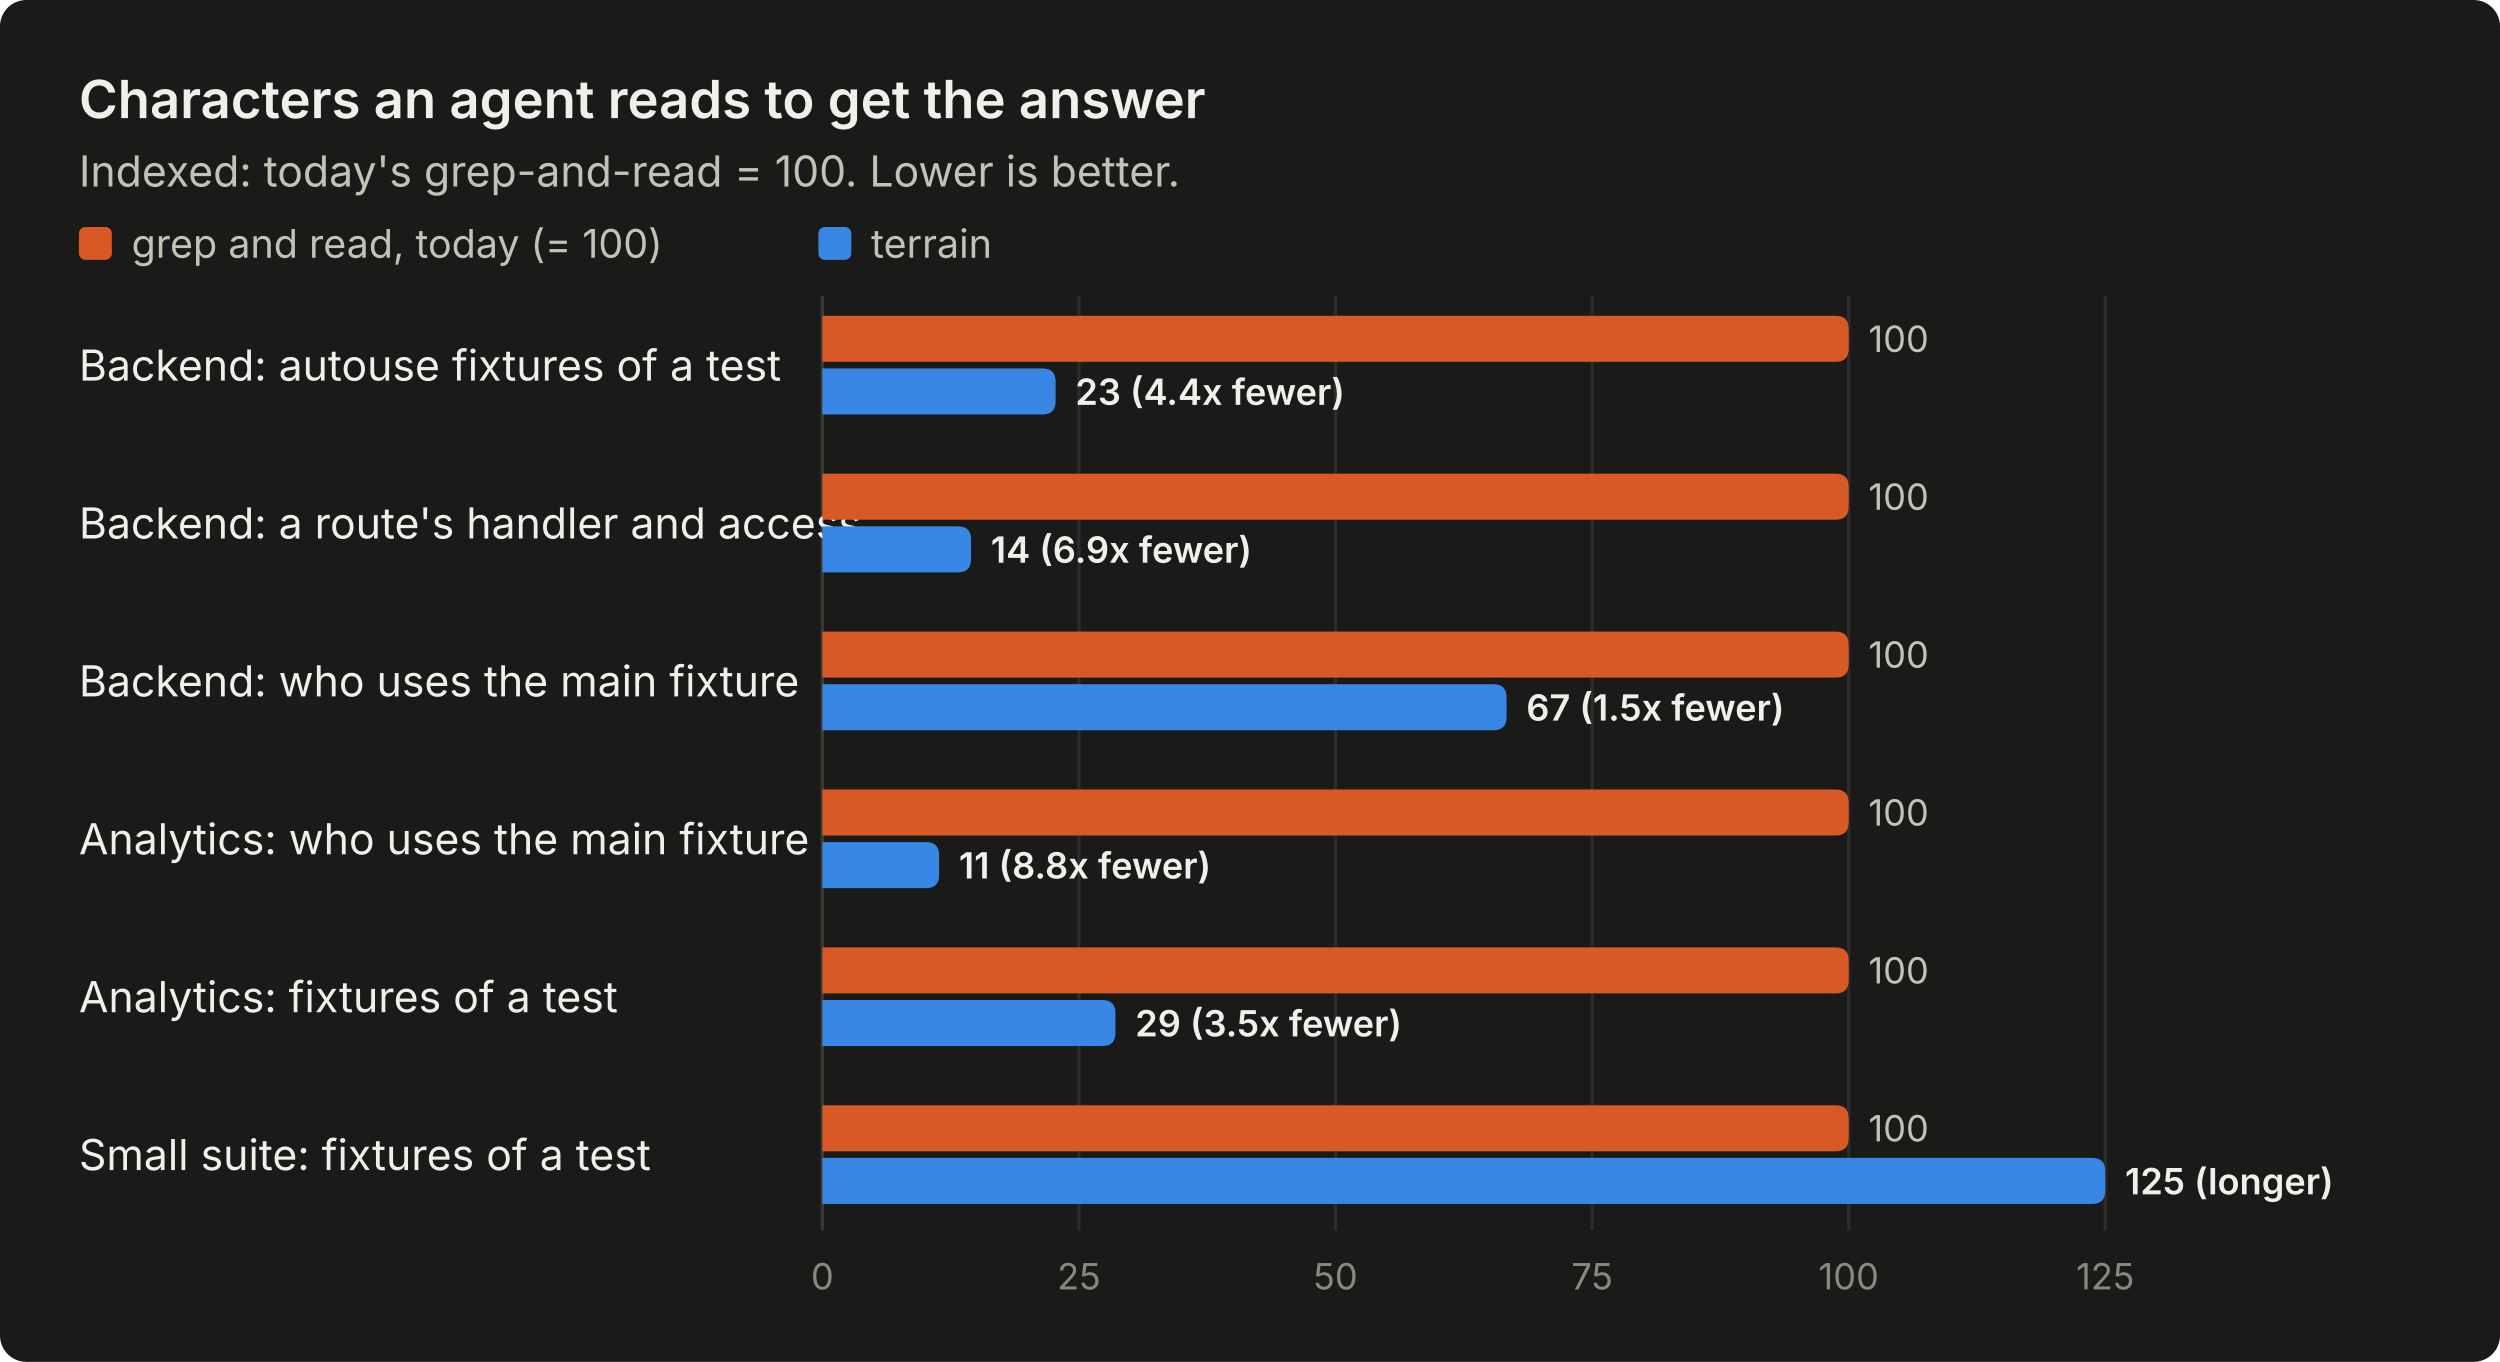
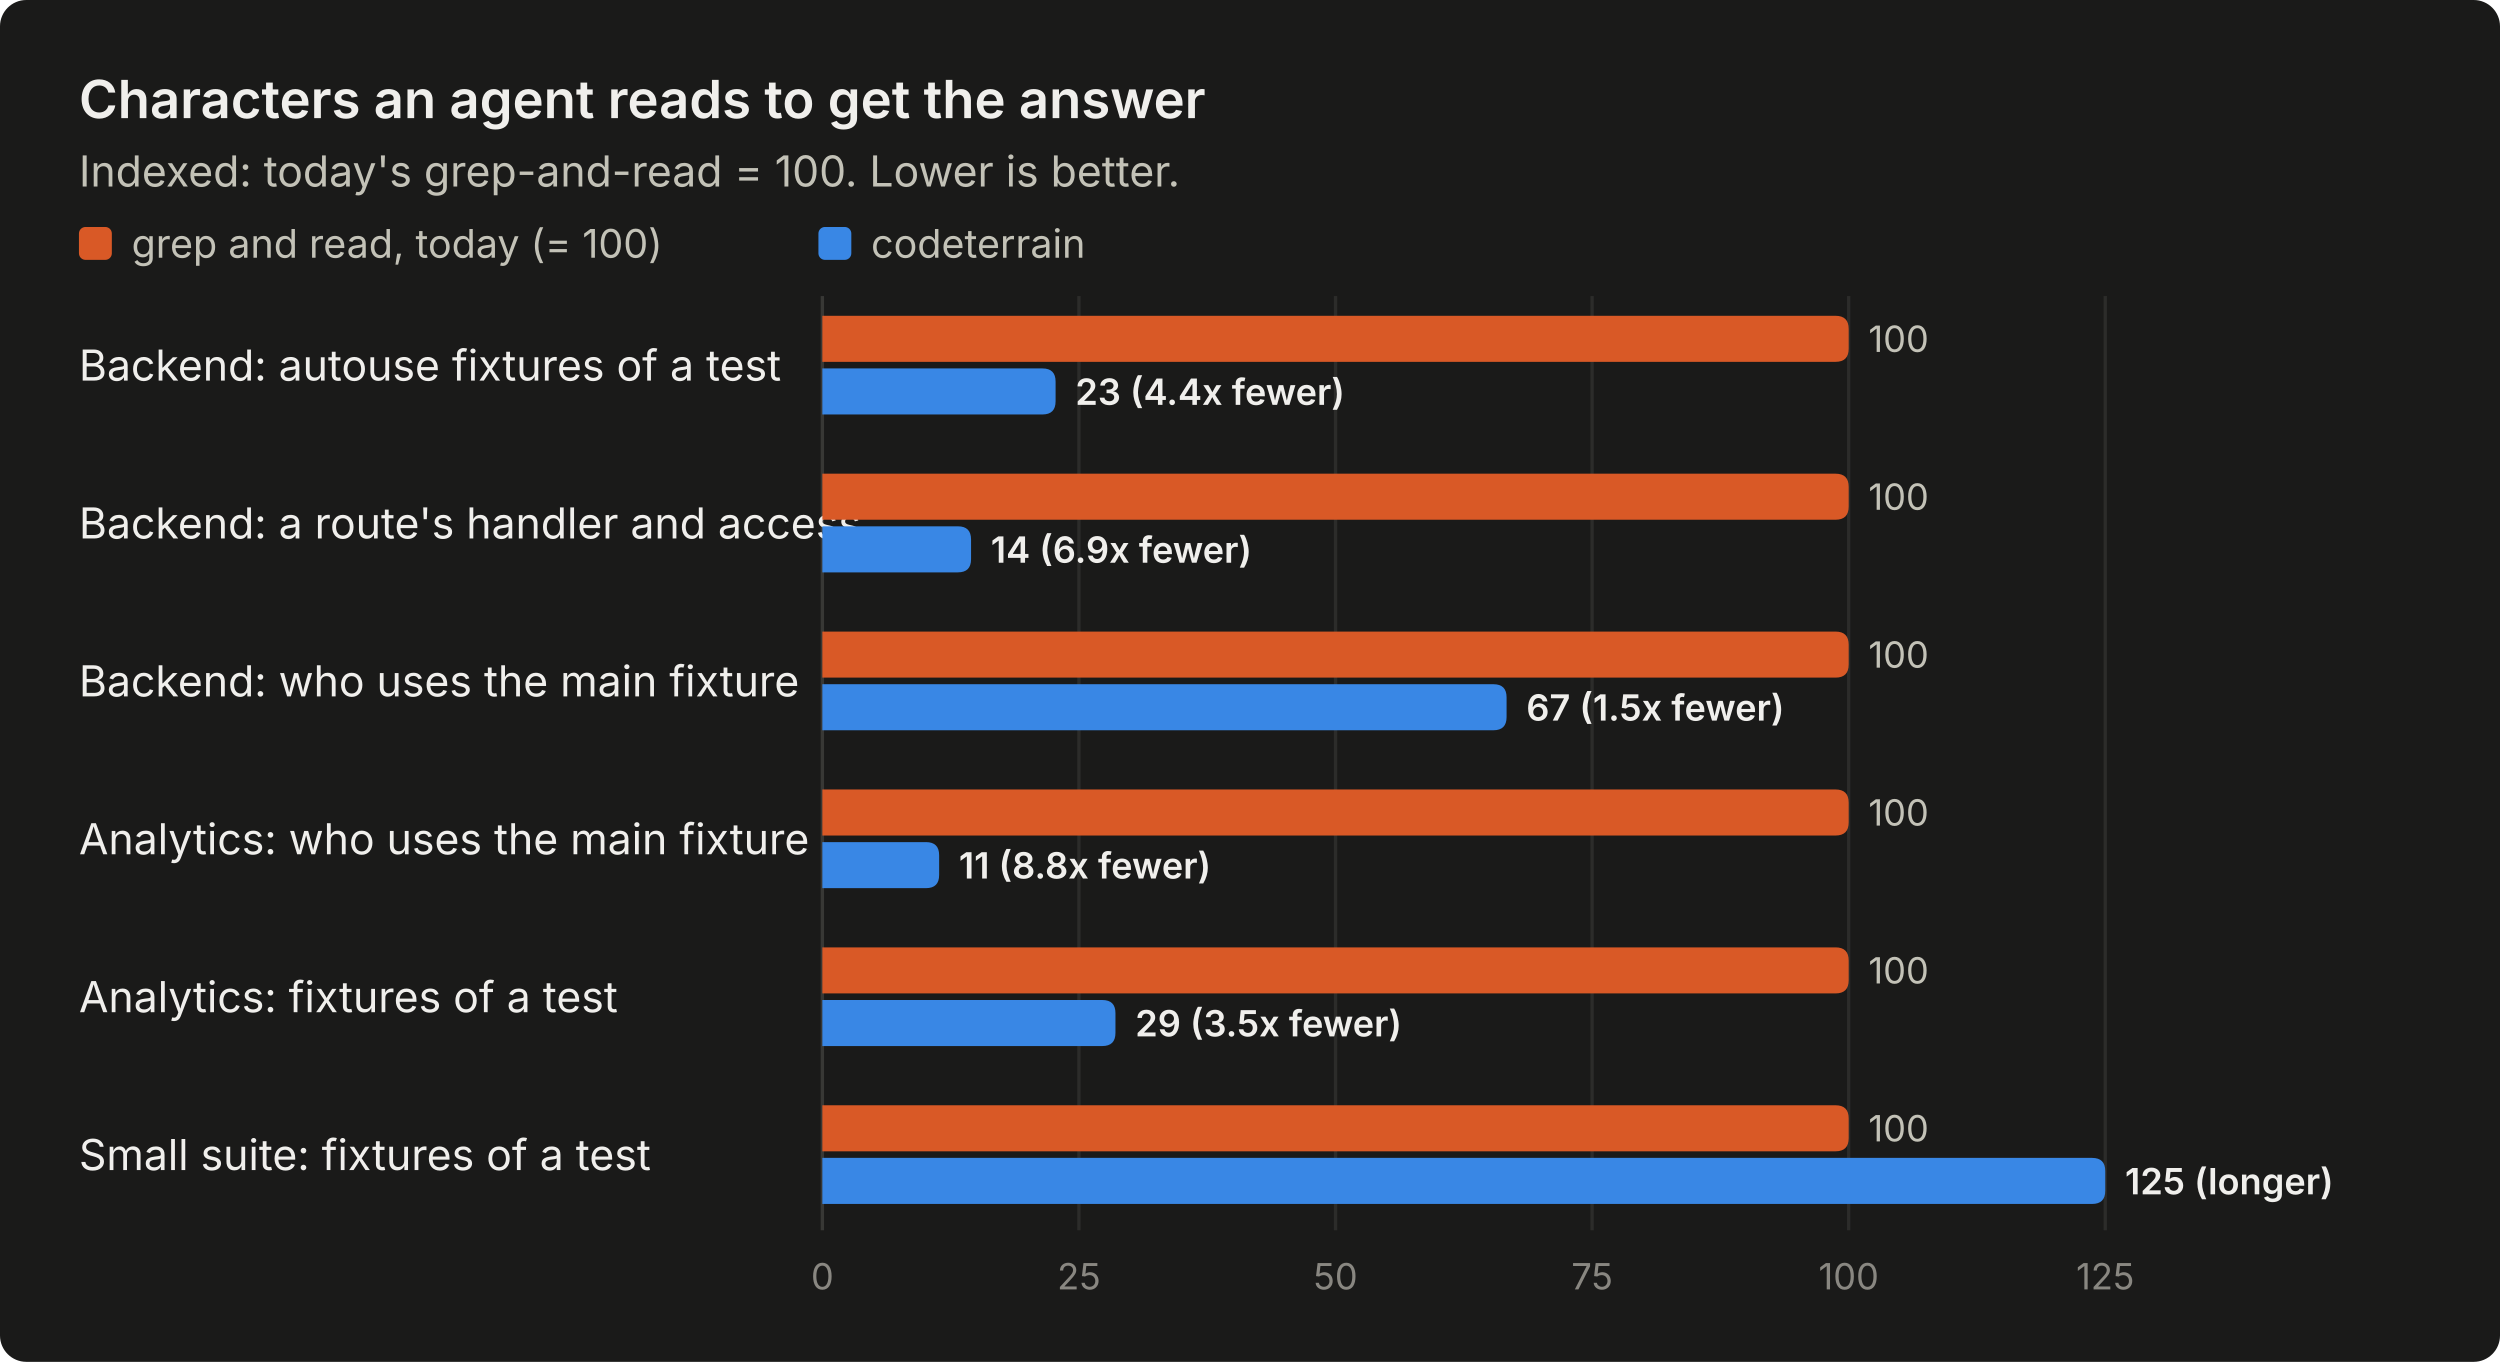
<svg xmlns="http://www.w3.org/2000/svg" width="760" height="414" viewBox="0 0 760 414" font-family="system-ui, -apple-system, &quot;Segoe UI&quot;, sans-serif" role="img">
  <rect width="760" height="414" rx="8" fill="#1a1a19" />
  <text x="24.0" y="30.0" fill="#f0efec" font-size="16" font-weight="600" text-anchor="start" dominant-baseline="middle">Characters an agent reads to get the answer</text>
  <text x="24.0" y="52.0" fill="#c3c2b7" font-size="13" font-weight="400" text-anchor="start" dominant-baseline="middle">Indexed: today's grep-and-read = 100. Lower is better.</text>
  <rect x="24.0" y="69.0" width="10" height="10" rx="2" fill="#d95926" />
  <text x="40.0" y="74.0" fill="#c3c2b7" font-size="12" font-weight="400" text-anchor="start" dominant-baseline="middle">grep and read, today (= 100)</text>
  <rect x="248.8" y="69.0" width="10" height="10" rx="2" fill="#3987e5" />
-   <text x="264.8" y="74.0" fill="#c3c2b7" font-size="12" font-weight="400" text-anchor="start" dominant-baseline="middle">terrain</text>
+   <text x="264.8" y="74.0" fill="#c3c2b7" font-size="12" font-weight="400" text-anchor="start" dominant-baseline="middle">codeterrain</text>
  <line x1="250.0" y1="90.0" x2="250.0" y2="374.0" stroke="#383835" stroke-width="1" />
  <text x="250.0" y="388.0" fill="#898781" font-size="11" font-weight="400" text-anchor="middle" dominant-baseline="middle">0</text>
  <line x1="328.0" y1="90.0" x2="328.0" y2="374.0" stroke="#2c2c2a" stroke-width="1" />
  <text x="328.0" y="388.0" fill="#898781" font-size="11" font-weight="400" text-anchor="middle" dominant-baseline="middle">25</text>
  <line x1="406.0" y1="90.0" x2="406.0" y2="374.0" stroke="#2c2c2a" stroke-width="1" />
  <text x="406.0" y="388.0" fill="#898781" font-size="11" font-weight="400" text-anchor="middle" dominant-baseline="middle">50</text>
  <line x1="484.0" y1="90.0" x2="484.0" y2="374.0" stroke="#2c2c2a" stroke-width="1" />
  <text x="484.0" y="388.0" fill="#898781" font-size="11" font-weight="400" text-anchor="middle" dominant-baseline="middle">75</text>
  <line x1="562.0" y1="90.0" x2="562.0" y2="374.0" stroke="#2c2c2a" stroke-width="1" />
  <text x="562.0" y="388.0" fill="#898781" font-size="11" font-weight="400" text-anchor="middle" dominant-baseline="middle">100</text>
  <line x1="640.0" y1="90.0" x2="640.0" y2="374.0" stroke="#2c2c2a" stroke-width="1" />
  <text x="640.0" y="388.0" fill="#898781" font-size="11" font-weight="400" text-anchor="middle" dominant-baseline="middle">125</text>
  <text x="24.0" y="111.0" fill="#f0efec" font-size="13" font-weight="400" text-anchor="start" dominant-baseline="middle">Backend: autouse fixtures of a test</text>
  <path d="M250.0 96.0 H558.0 Q562.0 96.0 562.0 100.0 V106.0 Q562.0 110.0 558.0 110.0 H250.0 Z" fill="#d95926" />
  <text x="568.0" y="103.0" fill="#c3c2b7" font-size="11" font-weight="400" text-anchor="start" dominant-baseline="middle">100</text>
  <path d="M250.0 112.0 H316.9 Q320.9 112.0 320.9 116.0 V122.0 Q320.9 126.0 316.9 126.0 H250.0 Z" fill="#3987e5" />
  <text x="326.9" y="119.0" fill="#f0efec" font-size="11" font-weight="600" text-anchor="start" dominant-baseline="middle">23  (4.4x fewer)</text>
  <text x="24.0" y="159.0" fill="#f0efec" font-size="13" font-weight="400" text-anchor="start" dominant-baseline="middle">Backend: a route's handler and access</text>
  <path d="M250.0 144.0 H558.0 Q562.0 144.0 562.0 148.0 V154.0 Q562.0 158.0 558.0 158.0 H250.0 Z" fill="#d95926" />
  <text x="568.0" y="151.0" fill="#c3c2b7" font-size="11" font-weight="400" text-anchor="start" dominant-baseline="middle">100</text>
  <path d="M250.0 160.0 H291.2 Q295.2 160.0 295.2 164.0 V170.0 Q295.2 174.0 291.2 174.0 H250.0 Z" fill="#3987e5" />
  <text x="301.2" y="167.0" fill="#f0efec" font-size="11" font-weight="600" text-anchor="start" dominant-baseline="middle">14  (6.9x fewer)</text>
  <text x="24.0" y="207.0" fill="#f0efec" font-size="13" font-weight="400" text-anchor="start" dominant-baseline="middle">Backend: who uses the main fixture</text>
  <path d="M250.0 192.0 H558.0 Q562.0 192.0 562.0 196.0 V202.0 Q562.0 206.0 558.0 206.0 H250.0 Z" fill="#d95926" />
  <text x="568.0" y="199.0" fill="#c3c2b7" font-size="11" font-weight="400" text-anchor="start" dominant-baseline="middle">100</text>
  <path d="M250.0 208.0 H454.0 Q458.0 208.0 458.0 212.0 V218.0 Q458.0 222.0 454.0 222.0 H250.0 Z" fill="#3987e5" />
  <text x="464.0" y="215.0" fill="#f0efec" font-size="11" font-weight="600" text-anchor="start" dominant-baseline="middle">67  (1.5x fewer)</text>
  <text x="24.0" y="255.0" fill="#f0efec" font-size="13" font-weight="400" text-anchor="start" dominant-baseline="middle">Analytics: who uses the main fixture</text>
  <path d="M250.0 240.0 H558.0 Q562.0 240.0 562.0 244.0 V250.0 Q562.0 254.0 558.0 254.0 H250.0 Z" fill="#d95926" />
  <text x="568.0" y="247.0" fill="#c3c2b7" font-size="11" font-weight="400" text-anchor="start" dominant-baseline="middle">100</text>
  <path d="M250.0 256.0 H281.5 Q285.5 256.0 285.5 260.0 V266.0 Q285.5 270.0 281.5 270.0 H250.0 Z" fill="#3987e5" />
  <text x="291.5" y="263.0" fill="#f0efec" font-size="11" font-weight="600" text-anchor="start" dominant-baseline="middle">11  (8.8x fewer)</text>
  <text x="24.0" y="303.0" fill="#f0efec" font-size="13" font-weight="400" text-anchor="start" dominant-baseline="middle">Analytics: fixtures of a test</text>
  <path d="M250.0 288.0 H558.0 Q562.0 288.0 562.0 292.0 V298.0 Q562.0 302.0 558.0 302.0 H250.0 Z" fill="#d95926" />
  <text x="568.0" y="295.0" fill="#c3c2b7" font-size="11" font-weight="400" text-anchor="start" dominant-baseline="middle">100</text>
  <path d="M250.0 304.0 H335.1 Q339.1 304.0 339.1 308.0 V314.0 Q339.1 318.0 335.1 318.0 H250.0 Z" fill="#3987e5" />
  <text x="345.1" y="311.0" fill="#f0efec" font-size="11" font-weight="600" text-anchor="start" dominant-baseline="middle">29  (3.5x fewer)</text>
  <text x="24.0" y="351.0" fill="#f0efec" font-size="13" font-weight="400" text-anchor="start" dominant-baseline="middle">Small suite: fixtures of a test</text>
  <path d="M250.0 336.0 H558.0 Q562.0 336.0 562.0 340.0 V346.0 Q562.0 350.0 558.0 350.0 H250.0 Z" fill="#d95926" />
  <text x="568.0" y="343.0" fill="#c3c2b7" font-size="11" font-weight="400" text-anchor="start" dominant-baseline="middle">100</text>
  <path d="M250.0 352.0 H636.0 Q640.0 352.0 640.0 356.0 V362.0 Q640.0 366.0 636.0 366.0 H250.0 Z" fill="#3987e5" />
  <text x="646.0" y="359.0" fill="#f0efec" font-size="11" font-weight="600" text-anchor="start" dominant-baseline="middle">125  (longer)</text>
</svg>
